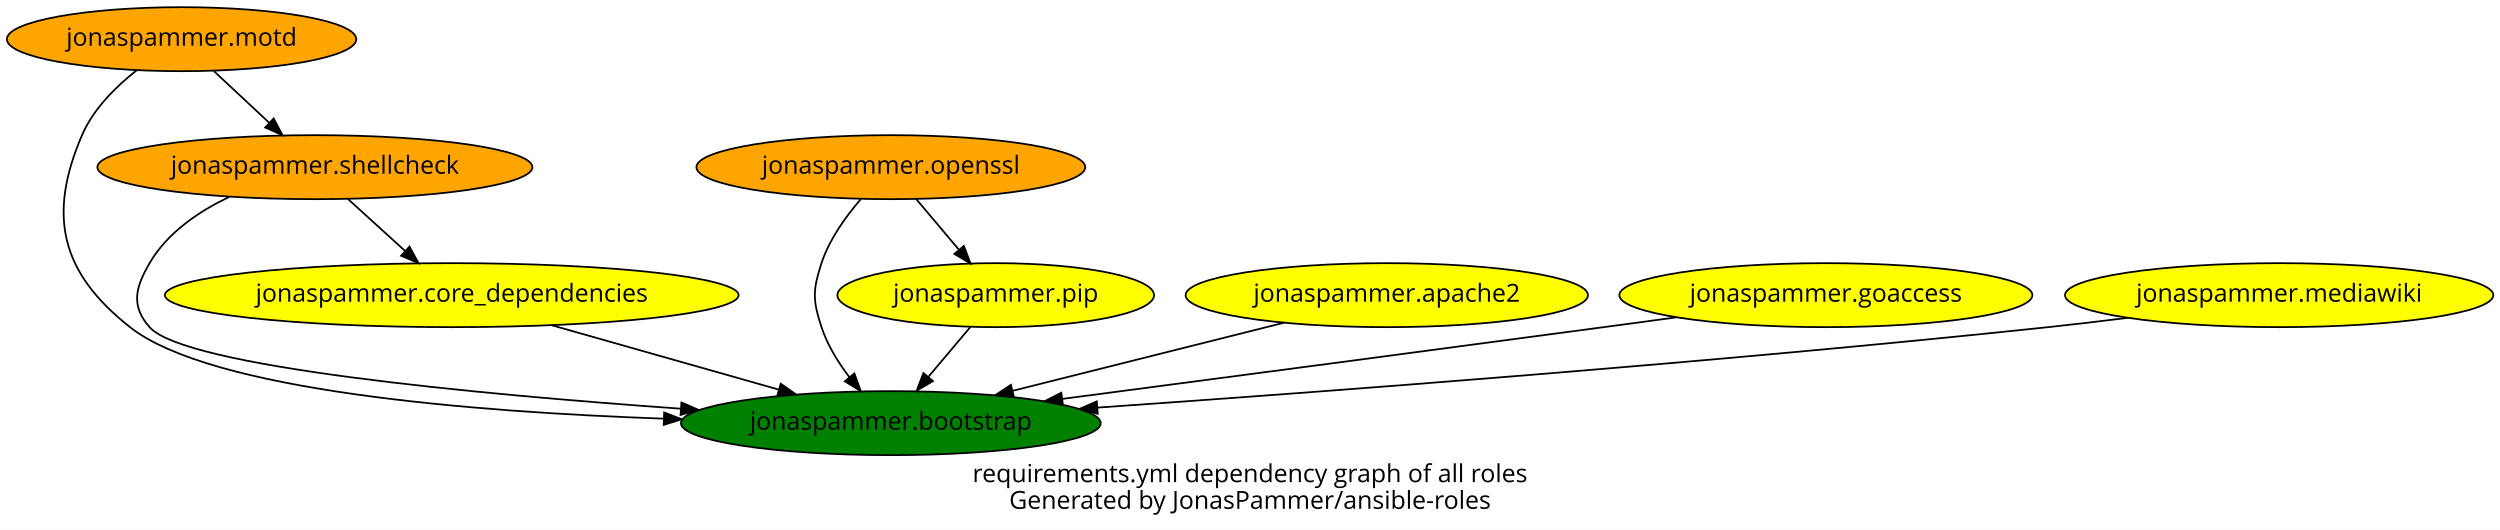
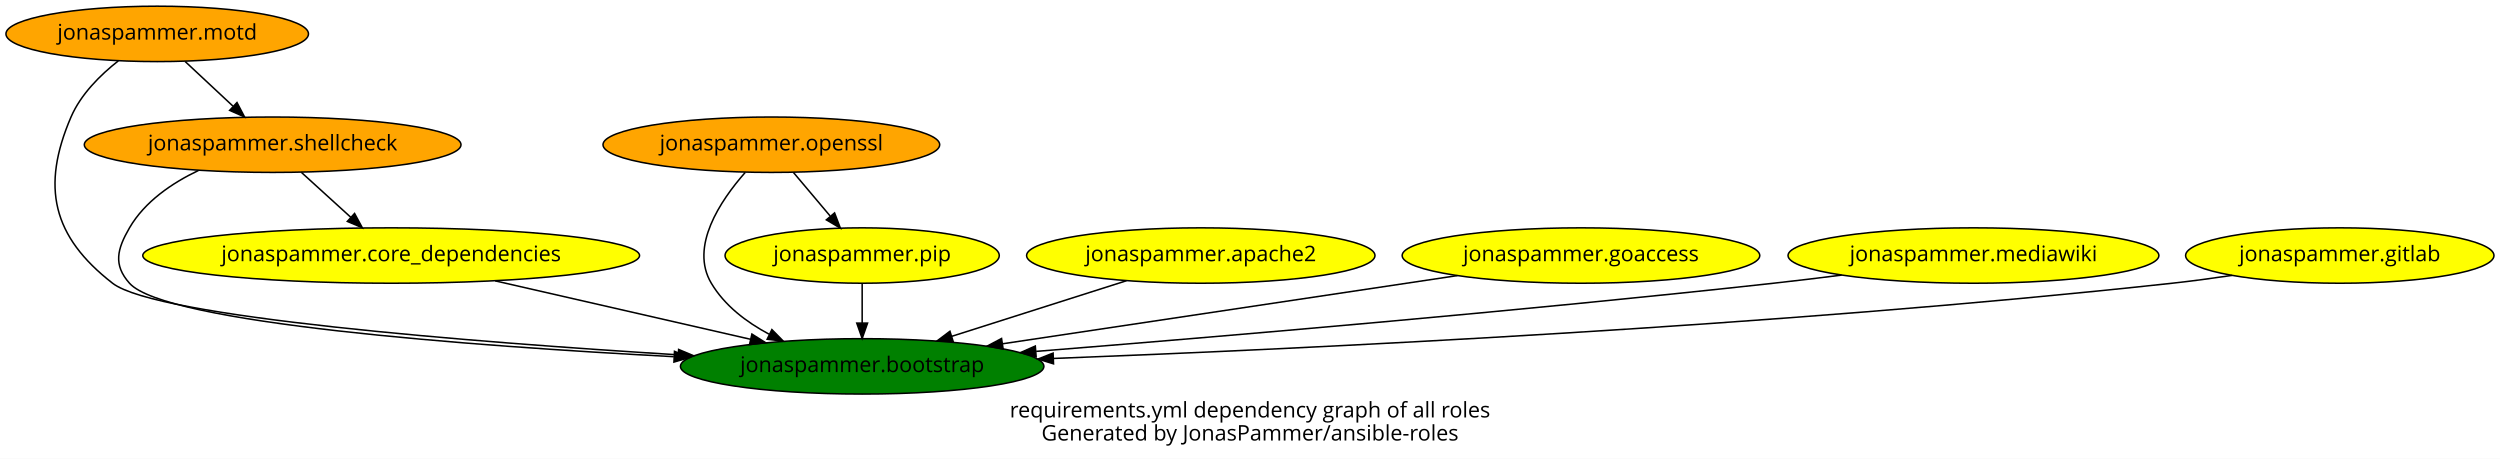
- <svg xmlns="http://www.w3.org/2000/svg" width="1406pt" height="298pt" viewBox="0.00 0.00 1406.38 298.00">
+ <svg xmlns="http://www.w3.org/2000/svg" width="1624pt" height="298pt" viewBox="0.00 0.00 1624.23 298.00">
  <g id="graph0" class="graph" transform="scale(1 1) rotate(0) translate(4 294)">
-     <polygon fill="white" stroke="transparent" points="-4,4 -4,-294 1402.38,-294 1402.38,4 -4,4" />
-     <text text-anchor="middle" x="699.19" y="-22.8" font-family="Open Sans" font-size="14.00">requirements.yml dependency graph of all roles </text>
-     <text text-anchor="middle" x="699.19" y="-7.8" font-family="Open Sans" font-size="14.00"> Generated by JonasPammer/ansible-roles</text>
+     <polygon fill="white" stroke="transparent" points="-4,4 -4,-294 1620.23,-294 1620.23,4 -4,4" />
+     <text text-anchor="middle" x="808.12" y="-22.8" font-family="Open Sans" font-size="14.00">requirements.yml dependency graph of all roles </text>
+     <text text-anchor="middle" x="808.12" y="-7.8" font-family="Open Sans" font-size="14.00"> Generated by JonasPammer/ansible-roles</text>
    <g id="node1" class="node">
-       <ellipse fill="green" stroke="black" cx="497.14" cy="-56" rx="118.08" ry="18" />
-       <text text-anchor="middle" x="497.14" y="-52.3" font-family="Open Sans" font-size="14.00">jonaspammer.bootstrap</text>
+       <ellipse fill="green" stroke="black" cx="556.14" cy="-56" rx="118.08" ry="18" />
+       <text text-anchor="middle" x="556.14" y="-52.3" font-family="Open Sans" font-size="14.00">jonaspammer.bootstrap</text>
    </g>
    <g id="node2" class="node">
      <ellipse fill="yellow" stroke="black" cx="250.14" cy="-128" rx="161.37" ry="18" />
      <text text-anchor="middle" x="250.14" y="-124.3" font-family="Open Sans" font-size="14.00">jonaspammer.core_dependencies</text>
    </g>
    <g id="edge1" class="edge">
-       <path fill="none" stroke="black" d="M306.19,-111.12C344.24,-100.33 394.62,-86.06 434.07,-74.87" />
-       <polygon fill="black" stroke="black" points="435.19,-78.2 443.85,-72.1 433.28,-71.46 435.19,-78.2" />
+       <path fill="none" stroke="black" d="M317.67,-111.55C366.84,-100.3 433.36,-85.09 483.64,-73.58" />
+       <polygon fill="black" stroke="black" points="484.51,-76.98 493.47,-71.34 482.95,-70.15 484.51,-76.98" />
    </g>
    <g id="node3" class="node">
      <ellipse fill="yellow" stroke="black" cx="556.14" cy="-128" rx="89.08" ry="18" />
      <text text-anchor="middle" x="556.14" y="-124.3" font-family="Open Sans" font-size="14.00">jonaspammer.pip</text>
    </g>
    <g id="edge2" class="edge">
-       <path fill="none" stroke="black" d="M541.86,-110.05C534.79,-101.67 526.12,-91.38 518.29,-82.1" />
-       <polygon fill="black" stroke="black" points="520.82,-79.67 511.7,-74.28 515.47,-84.18 520.82,-79.67" />
+       <path fill="none" stroke="black" d="M556.14,-109.7C556.14,-101.98 556.14,-92.71 556.14,-84.11" />
+       <polygon fill="black" stroke="black" points="559.64,-84.1 556.14,-74.1 552.64,-84.1 559.64,-84.1" />
    </g>
    <g id="node4" class="node">
      <ellipse fill="orange" stroke="black" cx="173.14" cy="-200" rx="122.38" ry="18" />
      <text text-anchor="middle" x="173.14" y="-196.3" font-family="Open Sans" font-size="14.00">jonaspammer.shellcheck</text>
    </g>
    <g id="edge3" class="edge">
-       <path fill="none" stroke="black" d="M124.96,-183.28C107.68,-175.05 90.04,-163.03 80.14,-146 72.1,-132.17 69.56,-122.01 80.14,-110 99.76,-87.74 262.75,-72.37 379.03,-64.12" />
-       <polygon fill="black" stroke="black" points="379.34,-67.61 389.07,-63.42 378.85,-60.63 379.34,-67.61" />
+       <path fill="none" stroke="black" d="M124.96,-183.28C107.68,-175.05 90.04,-163.03 80.14,-146 72.1,-132.17 69.47,-121.92 80.14,-110 103.4,-84.01 300.57,-69.33 433.74,-62.29" />
+       <polygon fill="black" stroke="black" points="434.21,-65.77 444.02,-61.75 433.85,-58.78 434.21,-65.77" />
    </g>
    <g id="edge4" class="edge">
      <path fill="none" stroke="black" d="M191.78,-182.05C201.45,-173.26 213.42,-162.38 224,-152.76" />
      <polygon fill="black" stroke="black" points="226.36,-155.35 231.41,-146.03 221.65,-150.17 226.36,-155.35" />
    </g>
    <g id="node5" class="node">
      <ellipse fill="orange" stroke="black" cx="98.14" cy="-272" rx="98.28" ry="18" />
      <text text-anchor="middle" x="98.14" y="-268.3" font-family="Open Sans" font-size="14.00">jonaspammer.motd</text>
    </g>
    <g id="edge5" class="edge">
-       <path fill="none" stroke="black" d="M72.9,-254.51C61.19,-245.32 48.49,-232.75 42.14,-218 22.58,-172.55 30.29,-140.63 69.14,-110 114.47,-74.26 260.46,-62.35 369.41,-58.52" />
-       <polygon fill="black" stroke="black" points="369.62,-62.02 379.5,-58.19 369.39,-55.02 369.62,-62.02" />
+       <path fill="none" stroke="black" d="M72.9,-254.51C61.19,-245.32 48.49,-232.75 42.14,-218 22.58,-172.55 30.06,-140.34 69.14,-110 97.61,-87.9 301.89,-71.83 436.68,-63.49" />
+       <polygon fill="black" stroke="black" points="436.9,-66.99 446.67,-62.88 436.47,-60 436.9,-66.99" />
    </g>
    <g id="edge6" class="edge">
      <path fill="none" stroke="black" d="M116.3,-254.05C125.62,-245.35 137.15,-234.59 147.38,-225.04" />
      <polygon fill="black" stroke="black" points="149.97,-227.41 154.89,-218.03 145.19,-222.3 149.97,-227.41" />
    </g>
    <g id="node6" class="node">
      <ellipse fill="yellow" stroke="black" cx="776.14" cy="-128" rx="113.18" ry="18" />
      <text text-anchor="middle" x="776.14" y="-124.3" font-family="Open Sans" font-size="14.00">jonaspammer.apache2</text>
    </g>
    <g id="edge7" class="edge">
-       <path fill="none" stroke="black" d="M718.33,-112.5C673.93,-101.35 612.47,-85.94 565.6,-74.18" />
-       <polygon fill="black" stroke="black" points="566.39,-70.77 555.84,-71.73 564.68,-77.55 566.39,-70.77" />
+       <path fill="none" stroke="black" d="M727.86,-111.64C694.45,-101.01 649.8,-86.8 614.41,-75.54" />
+       <polygon fill="black" stroke="black" points="615.28,-72.14 604.69,-72.45 613.16,-78.81 615.28,-72.14" />
    </g>
    <g id="node7" class="node">
      <ellipse fill="orange" stroke="black" cx="497.14" cy="-200" rx="109.38" ry="18" />
      <text text-anchor="middle" x="497.14" y="-196.3" font-family="Open Sans" font-size="14.00">jonaspammer.openssl</text>
    </g>
    <g id="edge8" class="edge">
-       <path fill="none" stroke="black" d="M480.25,-181.99C471.85,-172.31 462.56,-159.46 458.14,-146 453.15,-130.8 453.15,-125.2 458.14,-110 461.46,-99.91 467.51,-90.15 473.87,-81.82" />
-       <polygon fill="black" stroke="black" points="476.64,-83.97 480.25,-74.01 471.22,-79.54 476.64,-83.97" />
+       <path fill="none" stroke="black" d="M480.16,-181.99C463.97,-163.61 443.98,-133.77 458.14,-110 466.75,-95.55 480.82,-84.81 495.64,-76.91" />
+       <polygon fill="black" stroke="black" points="497.49,-79.9 504.93,-72.36 494.41,-73.62 497.49,-79.9" />
    </g>
    <g id="edge9" class="edge">
      <path fill="none" stroke="black" d="M511.42,-182.05C518.6,-173.54 527.43,-163.07 535.34,-153.68" />
      <polygon fill="black" stroke="black" points="538.22,-155.69 541.99,-145.79 532.87,-151.18 538.22,-155.69" />
    </g>
    <g id="node8" class="node">
      <ellipse fill="yellow" stroke="black" cx="1023.14" cy="-128" rx="116.18" ry="18" />
      <text text-anchor="middle" x="1023.14" y="-124.3" font-family="Open Sans" font-size="14.00">jonaspammer.goaccess</text>
    </g>
    <g id="edge10" class="edge">
-       <path fill="none" stroke="black" d="M939.1,-115.53C925.41,-113.67 911.38,-111.78 898.14,-110 794.18,-96.06 675.03,-80.35 593.8,-69.67" />
-       <polygon fill="black" stroke="black" points="593.96,-66.16 583.59,-68.33 593.05,-73.1 593.96,-66.16" />
+       <path fill="none" stroke="black" d="M942.86,-114.97C860.71,-102.65 733.25,-83.55 647.33,-70.67" />
+       <polygon fill="black" stroke="black" points="647.74,-67.19 637.33,-69.17 646.7,-74.11 647.74,-67.19" />
    </g>
    <g id="node9" class="node">
      <ellipse fill="yellow" stroke="black" cx="1278.14" cy="-128" rx="120.48" ry="18" />
      <text text-anchor="middle" x="1278.14" y="-124.3" font-family="Open Sans" font-size="14.00">jonaspammer.mediawiki</text>
    </g>
    <g id="edge11" class="edge">
-       <path fill="none" stroke="black" d="M1192.9,-115.25C1178,-113.37 1162.63,-111.54 1148.14,-110 961.31,-90.19 743.63,-73.82 613.29,-64.74" />
-       <polygon fill="black" stroke="black" points="613.5,-61.25 603.28,-64.04 613.02,-68.23 613.5,-61.25" />
+       <path fill="none" stroke="black" d="M1192.54,-115.3C1177.75,-113.42 1162.51,-111.58 1148.14,-110 981.7,-91.67 788.4,-75.29 669.17,-65.74" />
+       <polygon fill="black" stroke="black" points="669.18,-62.23 658.94,-64.93 668.63,-69.21 669.18,-62.23" />
+     </g>
+     <g id="node10" class="node">
+       <ellipse fill="yellow" stroke="black" cx="1516.14" cy="-128" rx="100.18" ry="18" />
+       <text text-anchor="middle" x="1516.14" y="-124.3" font-family="Open Sans" font-size="14.00">jonaspammer.gitlab</text>
+     </g>
+     <g id="edge12" class="edge">
+       <path fill="none" stroke="black" d="M1446.2,-115.11C1433.24,-113.19 1419.8,-111.38 1407.14,-110 1149.67,-81.96 846.63,-67.49 680.58,-61.14" />
+       <polygon fill="black" stroke="black" points="680.46,-57.64 670.33,-60.75 680.19,-64.63 680.46,-57.64" />
    </g>
  </g>
</svg>
